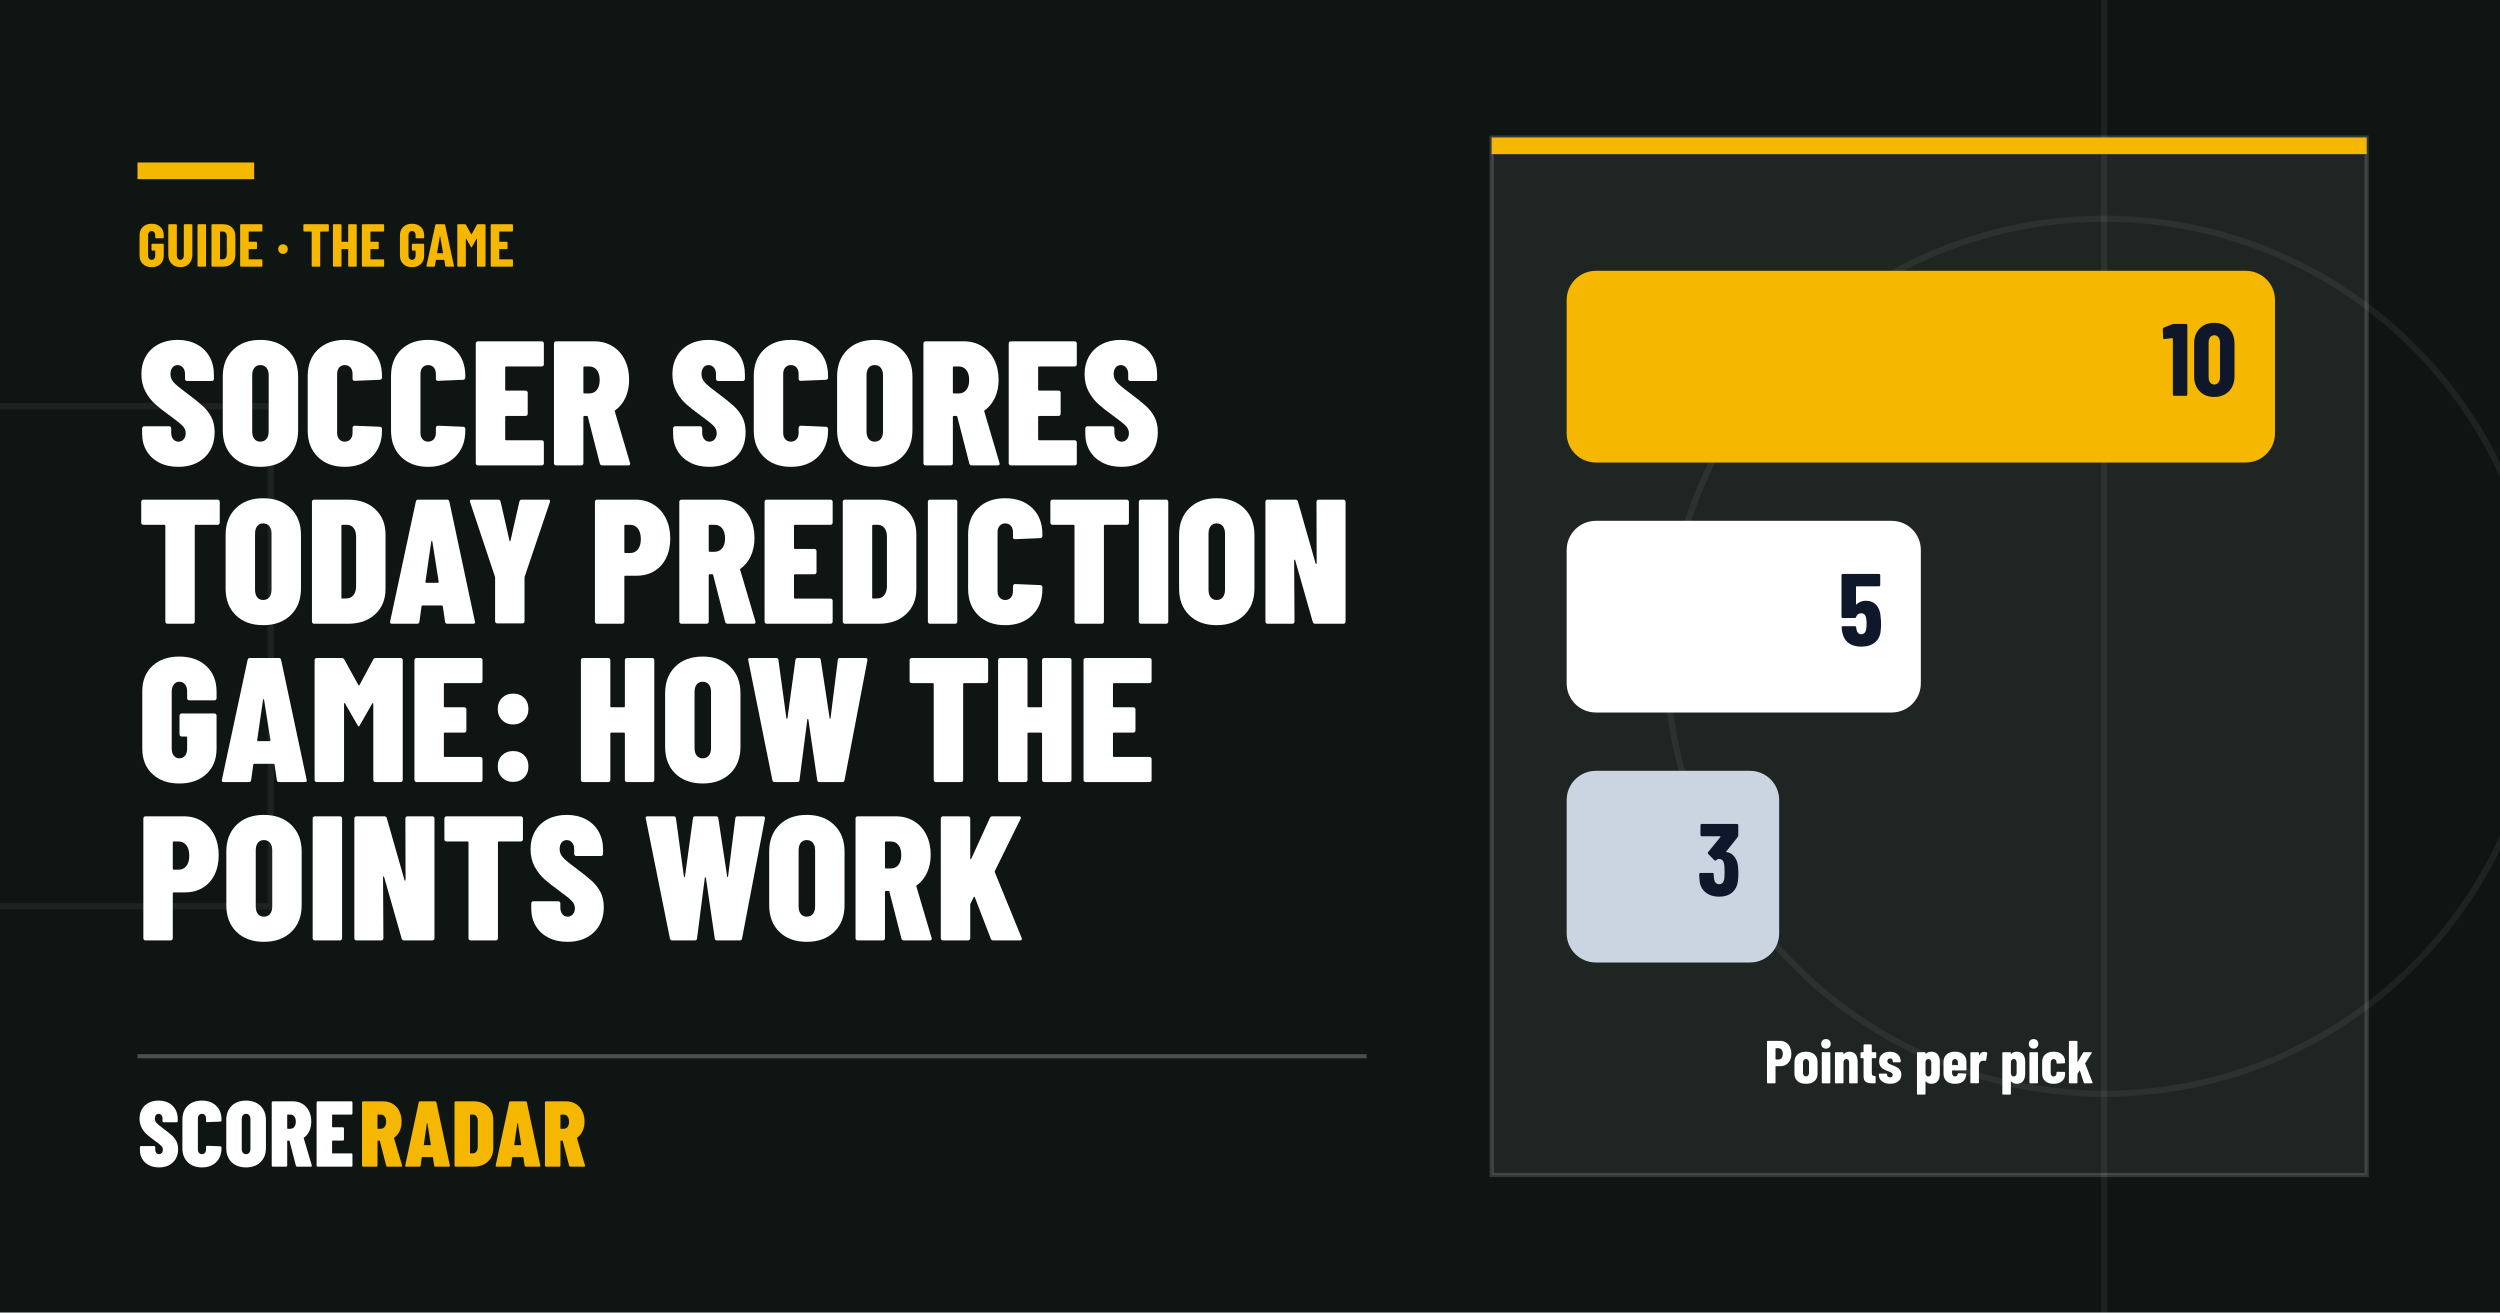
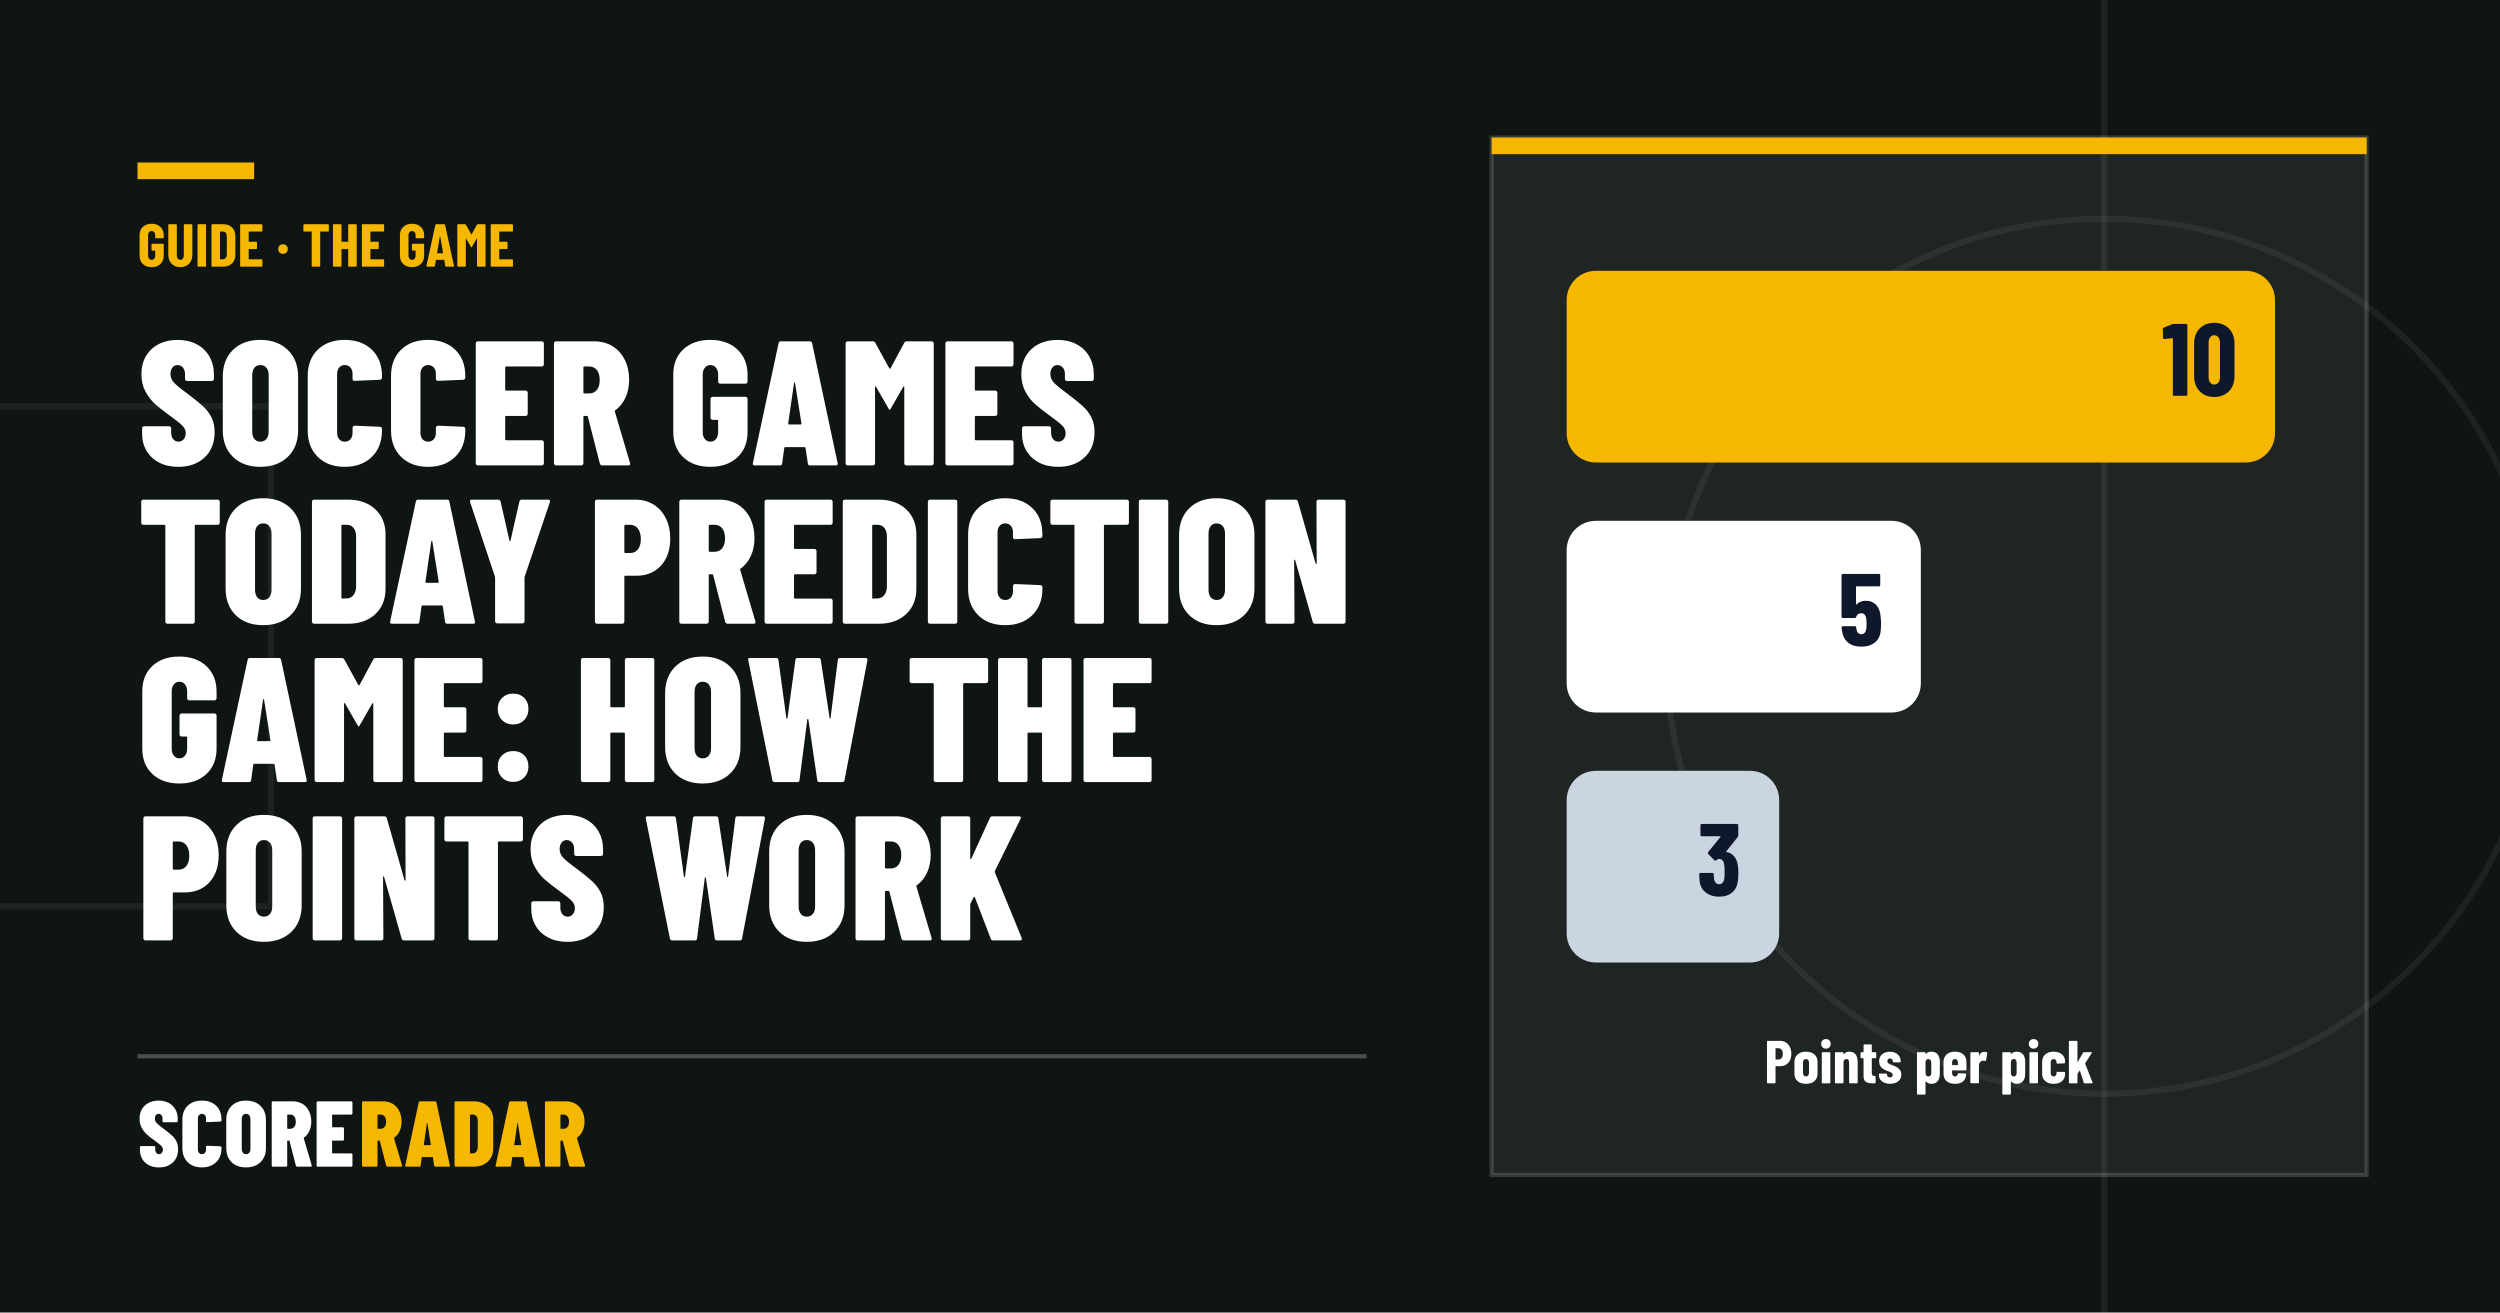
<svg xmlns="http://www.w3.org/2000/svg" viewBox="0 0 1200 630" width="1200" height="630" role="img" aria-label="Soccer Games Today Prediction Game: How the Points Work">
  <defs>
    <path id="g2" d="M226 11Q138 11 84-44.5Q30-100 30-191L30-191L30-509Q30-600 84-655.5Q138-711 226-711L226-711Q284-711 329-686Q374-661 398.5-615Q423-569 423-509L423-509L423-191Q423-131 398.5-85Q374-39 329-14Q284 11 226 11L226 11ZM226-110Q251-110 266.5-130Q282-150 282-183L282-183L282-517Q282-550 266.5-570Q251-590 226-590L226-590Q201-590 186-570Q171-550 171-517L171-517L171-183Q171-150 186-130Q201-110 226-110L226-110Z" />
    <path id="g3" d="M278-522Q347-522 382.5-477.5Q418-433 418-355L418-355L418-160Q418-79 382-35.5Q346 8 278 8L278 8Q256 8 232-0.5Q208-9 188-31L188-31Q186-34 184-33Q182-32 182-29L182-29L182 174Q182 179 178.5 182.5Q175 186 170 186L170 186L53 186Q48 186 44.5 182.5Q41 179 41 174L41 174L41-502Q41-507 44.5-510.5Q48-514 53-514L53-514L170-514Q175-514 178.5-510.5Q182-507 182-502L182-502L182-486Q182-484 184-484L184-484Q188-484 192-489L192-489Q226-522 278-522L278-522ZM277-344Q277-370 264-386Q251-402 229-402L229-402Q208-402 195-386Q182-370 182-344L182-344L182-171Q182-145 195-129Q208-113 229-113L229-113Q251-113 264-129Q277-145 277-171L277-171L277-344Z" />
    <path id="g4" d="M221 8Q132 8 81.5-37Q31-82 31-160L31-160L31-354Q31-430 82-476Q133-522 221-522L221-522Q310-522 361-476Q412-430 412-354L412-354L412-160Q412-82 361.5-37Q311 8 221 8L221 8ZM221-114Q243-114 257-130Q271-146 271-171L271-171L271-344Q271-369 257-385Q243-401 221-401L221-401Q199-401 185.5-385Q172-369 172-344L172-344L172-171Q172-146 185.5-130Q199-114 221-114L221-114Z" />
    <path id="g5" d="M109-572Q75-572 52.5-594.5Q30-617 30-651L30-651Q30-686 52-708Q74-730 109-730L109-730Q144-730 165.5-708Q187-686 187-651L187-651Q187-617 165-594.5Q143-572 109-572L109-572ZM52 0Q47 0 43.5-3.5Q40-7 40-12L40-12L40-502Q40-507 43.5-510.5Q47-514 52-514L52-514L169-514Q174-514 177.5-510.5Q181-507 181-502L181-502L181-12Q181-7 177.5-3.5Q174 0 169 0L169 0L52 0Z" />
    <path id="g6" d="M277-522Q345-522 379-477Q413-432 413-351L413-351L413-12Q413-7 409.5-3.5Q406 0 401 0L401 0L284 0Q279 0 275.5-3.5Q272-7 272-12L272-12L272-340Q272-369 260.5-385Q249-401 227-401L227-401Q204-401 191.5-384.5Q179-368 179-338L179-338L179-12Q179-7 175.5-3.5Q172 0 167 0L167 0L50 0Q45 0 41.5-3.5Q38-7 38-12L38-12L38-502Q38-507 41.5-510.5Q45-514 50-514L50-514L167-514Q172-514 175.5-510.5Q179-507 179-502L179-502L179-483Q179-480 181.5-480Q184-480 188-484L188-484Q220-522 277-522L277-522Z" />
    <path id="g7" d="M272-427Q272-422 268.5-418.5Q265-415 260-415L260-415L204-415Q199-415 199-410L199-410L199-172Q199-143 210-132Q221-121 243-122L243-122L250-122Q255-122 258.5-118.5Q262-115 262-110L262-110L262-12Q262-7 258.5-3.5Q255 0 250 0L250 0L210 0Q137 0 100-24.5Q63-49 63-118L63-118L63-410Q63-415 58-415L58-415L25-415Q20-415 16.5-418.5Q13-422 13-427L13-427L13-502Q13-507 16.5-510.5Q20-514 25-514L25-514L58-514Q63-514 63-519L63-519L63-630Q63-635 66.5-638.5Q70-642 75-642L75-642L187-642Q192-642 195.5-638.5Q199-635 199-630L199-630L199-519Q199-514 204-514L204-514L260-514Q265-514 268.5-510.5Q272-507 272-502L272-502L272-427Z" />
    <path id="g8" d="M210 7Q125 7 74.5-33.5Q24-74 24-142L24-142L24-149Q24-154 27.5-157.5Q31-161 36-161L36-161L146-161Q151-161 154.5-157.5Q158-154 158-149L158-149L158-146Q158-125 173-111.5Q188-98 210-98L210-98Q230-98 241.5-109.5Q253-121 253-139L253-139Q253-161 234-173.5Q215-186 191.5-194.5Q168-203 159-206L159-206Q104-226 66.5-261.5Q29-297 29-364L29-364Q29-437 77-479Q125-521 205-521L205-521Q288-521 336.5-477Q385-433 385-358L385-358Q385-353 381.5-349.5Q378-346 373-346L373-346L266-346Q261-346 257.5-349.5Q254-353 254-358L254-358L254-366Q254-386 241.5-398.5Q229-411 209-411L209-411Q188-411 176-397.5Q164-384 164-366L164-366Q164-342 184.5-328.5Q205-315 247-299L247-299Q290-283 320.5-266.5Q351-250 373-219.5Q395-189 395-143L395-143Q395-74 344.5-33.5Q294 7 210 7L210 7Z" />
    <path id="g13" d="M233 8Q143 8 88.5-43.5Q34-95 34-181L34-181L34-519Q34-605 88.5-656.5Q143-708 233-708L233-708Q323-708 378-656Q433-604 433-518L433-518L433-480Q433-475 429.5-471.5Q426-468 421-468L421-468L304-468Q299-468 295.5-471.5Q292-475 292-480L292-480L292-520Q292-550 276-568.5Q260-587 233-587L233-587Q207-587 191-568.5Q175-550 175-520L175-520L175-180Q175-150 191-131.5Q207-113 233-113L233-113Q260-113 276-131.5Q292-150 292-180L292-180L292-260Q292-265 287-265L287-265L243-265Q238-265 234.5-268.5Q231-272 231-277L231-277L231-366Q231-371 234.5-374.5Q238-378 243-378L243-378L421-378Q426-378 429.5-374.5Q433-371 433-366L433-366L433-181Q433-95 378-43.5Q323 8 233 8L233 8Z" />
    <path id="g14" d="M240 8Q150 8 95.5-48.5Q41-105 41-199L41-199L41-688Q41-693 44.5-696.5Q48-700 53-700L53-700L170-700Q175-700 178.5-696.5Q182-693 182-688L182-688L182-185Q182-153 198-133Q214-113 240-113L240-113Q266-113 281.5-133Q297-153 297-185L297-185L297-688Q297-693 300.5-696.5Q304-700 309-700L309-700L426-700Q431-700 434.5-696.5Q438-693 438-688L438-688L438-199Q438-105 383.5-48.5Q329 8 240 8L240 8Z" />
    <path id="g15" d="M56 0Q51 0 47.5-3.5Q44-7 44-12L44-12L44-688Q44-693 47.5-696.5Q51-700 56-700L56-700L173-700Q178-700 181.5-696.5Q185-693 185-688L185-688L185-12Q185-7 181.5-3.5Q178 0 173 0L173 0L56 0Z" />
    <path id="g16" d="M56 0Q51 0 47.5-3.5Q44-7 44-12L44-12L44-688Q44-693 47.5-696.5Q51-700 56-700L56-700L237-700Q328-700 383-647Q438-594 438-506L438-506L438-194Q438-106 383-53Q328 0 237 0L237 0L56 0ZM185-126Q185-121 190-121L190-121L235-122Q262-123 279-145Q296-167 297-203L297-203L297-497Q297-535 280-557Q263-579 234-579L234-579L190-579Q185-579 185-574L185-574L185-126Z" />
    <path id="g17" d="M411-591Q411-586 407.5-582.5Q404-579 399-579L399-579L190-579Q185-579 185-574L185-574L185-416Q185-411 190-411L190-411L310-411Q315-411 318.5-407.5Q322-404 322-399L322-399L322-302Q322-297 318.5-293.5Q315-290 310-290L310-290L190-290Q185-290 185-285L185-285L185-126Q185-121 190-121L190-121L399-121Q404-121 407.5-117.5Q411-114 411-109L411-109L411-12Q411-7 407.5-3.5Q404 0 399 0L399 0L56 0Q51 0 47.5-3.5Q44-7 44-12L44-12L44-688Q44-693 47.5-696.5Q51-700 56-700L56-700L399-700Q404-700 407.5-696.5Q411-693 411-688L411-688L411-591Z" />
    <path id="g18" d="M113-211Q79-211 56.5-233.5Q34-256 34-290L34-290Q34-325 56-347Q78-369 113-369L113-369Q148-369 170-347Q192-325 192-290L192-290Q192-256 169.5-233.5Q147-211 113-211L113-211Z" />
    <path id="g20" d="M338 0Q326 0 325-11L325-11L309-107Q309-112 303-112L303-112L176-112Q170-112 170-107L170-107L154-11Q153 0 141 0L141 0L24 0Q11 0 14-13L14-13L161-689Q163-700 174-700L174-700L309-700Q320-700 322-689L322-689L468-13L469-9Q469 0 458 0L458 0L338 0ZM190-226Q190-221 194-221L194-221L284-221Q289-221 288-226L288-226L241-499Q240-502 238-502Q236-502 235-499L235-499L190-226Z" />
    <path id="g21" d="M432-700Q437-700 440.5-696.5Q444-693 444-688L444-688L444-591Q444-586 440.5-582.5Q437-579 432-579L432-579L307-579Q302-579 302-574L302-574L302-12Q302-7 298.5-3.5Q295 0 290 0L290 0L173 0Q168 0 164.5-3.5Q161-7 161-12L161-12L161-574Q161-579 156-579L156-579L36-579Q31-579 27.5-582.5Q24-586 24-591L24-591L24-688Q24-693 27.5-696.5Q31-700 36-700L36-700L432-700Z" />
    <path id="g24" d="M419-570Q419-565 415.5-561.5Q412-558 407-558L407-558L206-558Q201-558 201-553L201-553L201-427Q201-422 206-422L206-422L316-422Q321-422 324.5-418.5Q328-415 328-410L328-410L328-291Q328-286 324.5-282.5Q321-279 316-279L316-279L206-279Q201-279 201-274L201-274L201-147Q201-142 206-142L206-142L407-142Q412-142 415.5-138.5Q419-135 419-130L419-130L419-12Q419-7 415.5-3.5Q412 0 407 0L407 0L47 0Q42 0 38.5-3.5Q35-7 35-12L35-12L35-688Q35-693 38.5-696.5Q42-700 47-700L47-700L407-700Q412-700 415.5-696.5Q419-693 419-688L419-688L419-570Z" />
    <path id="g26" d="M239 8Q142 8 84.5-48Q27-104 27-199L27-199L27-501Q27-595 84.5-651.5Q142-708 239-708L239-708Q335-708 393.5-651.5Q452-595 452-501L452-501L452-199Q452-104 393.5-48Q335 8 239 8L239 8ZM239-134Q261-134 273.5-149.5Q286-165 286-192L286-192L286-508Q286-535 273.5-550.5Q261-566 239-566L239-566Q217-566 205-550.5Q193-535 193-508L193-508L193-192Q193-165 205-149.5Q217-134 239-134L239-134Z" />
    <path id="g27" d="M308 0Q297 0 294-10L294-10L226-275Q225-279 221-279L221-279L206-279Q201-279 201-274L201-274L201-12Q201-7 197.5-3.5Q194 0 189 0L189 0L47 0Q42 0 38.5-3.5Q35-7 35-12L35-12L35-688Q35-693 38.5-696.5Q42-700 47-700L47-700L262-700Q320-700 365-672.5Q410-645 434.5-595.5Q459-546 459-483L459-483Q459-427 438.5-382.5Q418-338 381-311L381-311Q379-310 378-308.5Q377-307 378-305L378-305L464-14L465-10Q465 0 454 0L454 0L308 0ZM206-558Q201-558 201-553L201-553L201-411Q201-406 206-406L206-406L234-406Q261-406 277-426Q293-446 293-481L293-481Q293-518 277-538Q261-558 234-558L234-558L206-558Z" />
    <path id="g28" d="M338 0Q326 0 325-11L325-11L312-98Q312-103 306-103L306-103L198-103Q192-103 192-98L192-98L180-11Q179 0 167 0L167 0L25 0Q12 0 15-13L15-13L160-689Q162-700 173-700L173-700L336-700Q347-700 349-689L349-689L493-13L494-9Q494 0 483 0L483 0L338 0ZM214-236Q214-231 218-231L218-231L285-231Q289-231 289-236L289-236L253-464Q252-468 250-468Q248-468 247-464L247-464L214-236Z" />
    <path id="g29" d="M452-700Q457-700 460.5-696.5Q464-693 464-688L464-688L464-570Q464-565 460.5-561.5Q457-558 452-558L452-558L328-558Q323-558 323-553L323-553L323-12Q323-7 319.5-3.5Q316 0 311 0L311 0L169 0Q164 0 160.5-3.5Q157-7 157-12L157-12L157-553Q157-558 152-558L152-558L33-558Q28-558 24.5-561.5Q21-565 21-570L21-570L21-688Q21-693 24.5-696.5Q28-700 33-700L33-700L452-700Z" />
    <path id="g30" d="M47 0Q42 0 38.5-3.5Q35-7 35-12L35-12L35-688Q35-693 38.5-696.5Q42-700 47-700L47-700L189-700Q194-700 197.5-696.5Q201-693 201-688L201-688L201-12Q201-7 197.5-3.5Q194 0 189 0L189 0L47 0Z" />
    <path id="g31" d="M323-688Q323-693 326.5-696.5Q330-700 335-700L335-700L475-700Q480-700 483.5-696.5Q487-693 487-688L487-688L487-12Q487-7 483.5-3.5Q480 0 475 0L475 0L316 0Q305 0 302-10L302-10L203-358Q202-361 199.5-361.5Q197-362 197-358L197-358L199-12Q199-7 195.5-3.5Q192 0 187 0L187 0L47 0Q42 0 38.5-3.5Q35-7 35-12L35-12L35-688Q35-693 38.5-696.5Q42-700 47-700L47-700L204-700Q215-700 218-690L218-690L318-340Q319-337 321.5-337Q324-337 324-341L324-341L323-688Z" />
    <path id="g32" d="M236 8Q141 8 84-45.5Q27-99 27-189L27-189L27-512Q27-602 84-655Q141-708 236-708L236-708Q331-708 388.5-654Q446-600 446-510L446-510L446-473Q446-468 442.5-464.5Q439-461 434-461L434-461L292-461Q287-461 283.5-464.5Q280-468 280-473L280-473L280-512Q280-536 268-551Q256-566 236-566L236-566Q217-566 205-551Q193-536 193-512L193-512L193-188Q193-164 205-149Q217-134 236-134L236-134Q256-134 268-149Q280-164 280-188L280-188L280-252Q280-257 275-257L275-257L249-257Q244-257 240.5-260.5Q237-264 237-269L237-269L237-375Q237-380 240.5-383.5Q244-387 249-387L249-387L434-387Q439-387 442.5-383.5Q446-380 446-375L446-375L446-189Q446-99 388.5-45.5Q331 8 236 8L236 8Z" />
    <path id="g33" d="M230 8Q169 8 123-15.5Q77-39 51.5-81.5Q26-124 26-178L26-178L26-209Q26-214 29.5-217.5Q33-221 38-221L38-221L178-221Q183-221 186.5-217.5Q190-214 190-209L190-209L190-186Q190-162 201.5-148Q213-134 231-134L231-134Q249-134 260.5-147.5Q272-161 272-182L272-182Q272-205 254-223.5Q236-242 182-281L182-281Q132-317 100-345.5Q68-374 45-416.5Q22-459 22-515L22-515Q22-572 47.5-616Q73-660 119.5-684Q166-708 226-708L226-708Q287-708 333.5-683.5Q380-659 405.5-614.5Q431-570 431-512L431-512L431-488Q431-483 427.5-479.5Q424-476 419-476L419-476L280-476Q275-476 271.5-479.5Q268-483 268-488L268-488L268-516Q268-538 256-552Q244-566 226-566L226-566Q208-566 197-552Q186-538 186-515L186-515Q186-490 203-470Q220-450 272-412L272-412Q335-365 367-336Q399-307 417-271.5Q435-236 435-188L435-188Q435-98 378.5-45Q322 8 230 8L230 8Z" />
-     <path id="g36" d="M151-325Q113-325 88.5-349.5Q64-374 64-412L64-412Q64-451 88.5-475Q113-499 151-499L151-499Q189-499 213-475Q237-451 237-412L237-412Q237-374 212.5-349.5Q188-325 151-325L151-325ZM151-1Q113-1 88.5-25.5Q64-50 64-88L64-88Q64-127 88.5-151Q113-175 151-175L151-175Q189-175 213-151Q237-127 237-88L237-88Q237-50 212.5-25.5Q188-1 151-1L151-1Z" />
-     <path id="g37" d="M283-688Q283-693 286.5-696.5Q290-700 295-700L295-700L437-700Q442-700 445.5-696.5Q449-693 449-688L449-688L449-12Q449-7 445.5-3.5Q442 0 437 0L437 0L295 0Q290 0 286.5-3.5Q283-7 283-12L283-12L283-274Q283-279 278-279L278-279L206-279Q201-279 201-274L201-274L201-12Q201-7 197.5-3.5Q194 0 189 0L189 0L47 0Q42 0 38.5-3.5Q35-7 35-12L35-12L35-688Q35-693 38.5-696.5Q42-700 47-700L47-700L189-700Q194-700 197.5-696.5Q201-693 201-688L201-688L201-427Q201-422 206-422L206-422L278-422Q283-422 283-427L283-427L283-688Z" />
-     <path id="g38" d="M167 0Q156 0 154-11L154-11L18-687L17-691Q17-700 28-700L28-700L175-700Q187-700 188-689L188-689L233-360Q234-357 236-357Q238-357 239-360L239-360L284-689Q285-700 297-700L297-700L414-700Q426-700 427-689L427-689L477-360Q478-357 480-357Q482-357 482-360L482-360L523-689Q524-700 535-700L535-700L679-700Q692-700 690-687L690-687L561-11Q560 0 548 0L548 0L420 0Q408 0 407-11L407-11L357-353Q356-356 353.5-356Q351-356 351-353L351-353L307-11Q306 0 295 0L295 0L167 0Z" />
-     <path id="g39" d="M174-2Q169-2 165.5-5.5Q162-9 162-14L162-14L162-260L161-266L21-686Q20-688 20-691L20-691Q20-700 30-700L30-700L180-700Q190-700 193-689L193-689L243-469Q244-465 246-465Q248-465 249-469L249-469L299-689Q302-700 312-700L312-700L462-700Q468-700 470.5-696.5Q473-693 471-686L471-686L329-266L328-260L328-14Q328-9 324.5-5.5Q321-2 316-2L316-2L174-2Z" />
-     <path id="g40" d="M47 0Q42 0 38.5-3.5Q35-7 35-12L35-12L35-688Q35-693 38.5-696.5Q42-700 47-700L47-700L189-700Q194-700 197.5-696.5Q201-693 201-688L201-688L201-462Q201-458 203-458Q205-458 207-461L207-461L312-691Q316-700 326-700L326-700L476-700Q483-700 485.5-696.5Q488-693 485-686L485-686L340-392Q339-388 339-386L339-386L491-14Q492-12 492-8L492-8Q492 0 482 0L482 0L331 0Q320 0 317-9L317-9L227-243Q226-246 224-246Q222-246 220-243L220-243L202-207Q201-205 201-201L201-201L201-12Q201-7 197.5-3.5Q194 0 189 0L189 0L47 0Z" />
-     <path id="g41" d="M236 8Q141 8 84-48Q27-104 27-197L27-197L27-504Q27-598 84-653Q141-708 236-708L236-708Q331-708 388.5-653Q446-598 446-504L446-504L446-495Q446-490 442.5-486.5Q439-483 434-483L434-483L292-477Q280-477 280-489L280-489L280-516Q280-539 268-552.5Q256-566 236-566L236-566Q217-566 205-552.5Q193-539 193-516L193-516L193-183Q193-161 205-147.5Q217-134 236-134L236-134Q256-134 268-147.5Q280-161 280-183L280-183L280-212Q280-217 283.5-220.5Q287-224 292-224L292-224L434-218Q439-218 442.5-214.5Q446-211 446-206L446-206L446-197Q446-104 388.5-48Q331 8 236 8L236 8Z" />
-     <path id="g42" d="M47 0Q42 0 38.5-3.5Q35-7 35-12L35-12L35-688Q35-693 38.5-696.5Q42-700 47-700L47-700L238-700Q334-700 392-646Q450-592 450-503L450-503L450-197Q450-108 392-54Q334 0 238 0L238 0L47 0ZM201-147Q201-142 206-142L206-142L234-143Q255-144 269-161.5Q283-179 284-208L284-208L284-492Q284-522 270-540Q256-558 233-558L233-558L206-558Q201-558 201-553L201-553L201-147Z" />
-     <path id="g56" d="M268-520Q295-520 310-510L310-510Q318-505 316-495L316-495L297-378Q296-367 283-370L283-370Q272-374 256-374L256-374Q241-374 230-370L230-370Q207-366 193-342.5Q179-319 179-288L179-288L179-13Q179-8 175.5-4.5Q172-1 167-1L167-1L50-1Q45-1 41.5-4.5Q38-8 38-13L38-13L38-502Q38-507 41.5-510.5Q45-514 50-514L50-514L167-514Q172-514 175.5-510.5Q179-507 179-502L179-502L179-463Q179-459 180.5-458.5Q182-458 184-461L184-461Q211-520 268-520L268-520Z" />
-     <path id="g59" d="M412-280Q416-242 416-218L416-218Q416-185 413-155L413-155Q409-78 358.5-35Q308 8 223 8L223 8Q143 8 94-32Q45-72 35-151L35-151L32-179Q32-191 44-191L44-191L161-191Q173-191 174-179L174-179Q174-173 176-163L176-163Q185-113 223-113L223-113Q243-113 255.5-126.5Q268-140 272-164L272-164Q275-190 275-219L275-219Q275-240 271-270L271-270Q267-293 254.5-305Q242-317 223-317L223-317Q185-317 174-282L174-282Q171-271 161-271L161-271L43-271Q38-271 34.5-274.5Q31-278 31-283L31-283L31-688Q31-693 34.5-696.5Q38-700 43-700L43-700L396-700Q401-700 404.5-696.5Q408-693 408-688L408-688L408-591Q408-586 404.5-582.5Q401-579 396-579L396-579L177-579Q172-579 172-574L172-574L172-406Q172-403 174-402Q176-401 178-404L178-404Q195-421 218-430Q241-439 267-439L267-439Q331-439 369.5-397Q408-355 412-280L412-280Z" />
-     <path id="g60" d="M100-697Q108-700 115-700L115-700L236-700Q241-700 244.5-696.5Q248-693 248-688L248-688L248-12Q248-7 244.5-3.5Q241 0 236 0L236 0L119 0Q114 0 110.5-3.5Q107-7 107-12L107-12L107-558Q107-562 102-562L102-562L25-553L23-553Q12-553 12-564L12-564L9-650Q9-660 18-664L18-664L100-697Z" />
-     <path id="g95" d="M409-225Q409-220 405.5-216.5Q402-213 397-213L397-213L177-213Q172-213 172-208L172-208L172-171Q172-146 185.5-129.5Q199-113 220-113L220-113Q239-113 251-125.5Q263-138 267-157L267-157Q270-167 280-167L280-167L395-161Q400-161 403.5-157.5Q407-154 406-148L406-148Q399-71 352.5-31.5Q306 8 220 8L220 8Q131 8 81-36.5Q31-81 31-160L31-160L31-354Q31-430 81.5-476Q132-522 220-522L220-522Q308-522 358.5-476Q409-430 409-354L409-354L409-225ZM220-401Q199-401 185.5-385Q172-369 172-344L172-344L172-305Q172-300 177-300L177-300L263-300Q268-300 268-305L268-305L268-344Q268-369 254.5-385Q241-401 220-401L220-401Z" />
-     <path id="g97" d="M220 8Q132 8 81.5-37Q31-82 31-160L31-160L31-354Q31-430 81.5-476Q132-522 220-522L220-522Q308-522 358.5-477Q409-432 409-360L409-360L409-342Q409-337 405.5-333.5Q402-330 397-330L397-330L280-325Q268-325 268-337L268-337L268-349Q268-371 254.5-386Q241-401 220-401L220-401Q198-401 185-385Q172-369 172-343L172-343L172-171Q172-145 185-129Q198-113 220-113L220-113Q241-113 254.5-128.5Q268-144 268-165L268-165L268-178Q268-183 271.5-186.5Q275-190 280-190L280-190L397-189Q402-189 405.5-185.5Q409-182 409-177L409-177L409-154Q409-80 358.5-36Q308 8 220 8L220 8Z" />
-     <path id="g103" d="M295-688Q295-693 298.5-696.5Q302-700 307-700L307-700L424-700Q429-700 432.5-696.5Q436-693 436-688L436-688L436-12Q436-7 432.5-3.5Q429 0 424 0L424 0L307 0Q302 0 298.5-3.5Q295-7 295-12L295-12L295-285Q295-290 290-290L290-290L190-290Q185-290 185-285L185-285L185-12Q185-7 181.5-3.5Q178 0 173 0L173 0L56 0Q51 0 47.5-3.5Q44-7 44-12L44-12L44-688Q44-693 47.5-696.5Q51-700 56-700L56-700L173-700Q178-700 181.5-696.5Q185-693 185-688L185-688L185-416Q185-411 190-411L190-411L290-411Q295-411 295-416L295-416L295-688Z" />
-     <path id="g120" d="M399-296Q404-258 404-222L404-222Q404-178 400-147L400-147Q392-75 344.5-33.5Q297 8 217 8L217 8Q134 8 82-36Q30-80 26-153L26-153Q23-180 23-211L23-211Q23-223 35-223L35-223L152-223Q164-223 164-211L164-211Q164-188 167-168L167-168Q170-142 183-127.5Q196-113 217-113L217-113Q237-113 250-127Q263-141 267-165L267-165Q270-200 270-237L270-237Q270-284 265-311L265-311Q261-334 248.5-346.5Q236-359 217-359L217-359Q202-359 187-346L187-346Q181-342 179-342L179-342Q175-342 170-347L170-347L110-408Q106-412 106-417L106-417Q106-421 109-425L109-425L230-574Q232-576 231-578Q230-580 227-580L227-580L47-580Q42-580 38.5-583.5Q35-587 35-592L35-592L35-688Q35-693 38.5-696.5Q42-700 47-700L47-700L391-700Q396-700 399.5-696.5Q403-693 403-688L403-688L403-588Q403-580 398-573L398-573L286-432Q285-430 285-428Q285-426 287-426L287-426Q331-422 361.5-386Q392-350 399-296L399-296Z" />
-     <path id="g123" d="M364-692Q368-700 379-700L379-700L495-700Q500-700 503.5-696.5Q507-693 507-688L507-688L507-12Q507-7 503.5-3.5Q500 0 495 0L495 0L378 0Q373 0 369.5-3.5Q366-7 366-12L366-12L366-461Q366-465 364-465Q362-465 360-462L360-462L282-324Q277-316 274-316L274-316Q271-316 266-324L266-324L188-462Q186-465 184-465Q182-465 182-461L182-461L182-12Q182-7 178.5-3.5Q175 0 170 0L170 0L53 0Q48 0 44.5-3.5Q41-7 41-12L41-12L41-688Q41-693 44.5-696.5Q48-700 53-700L53-700L168-700Q178-700 183-692L183-692L272-533Q275-529 278-533L278-533L364-692Z" />
-     <path id="g125" d="M361-692Q365-700 376-700L376-700L515-700Q520-700 523.5-696.5Q527-693 527-688L527-688L527-12Q527-7 523.5-3.5Q520 0 515 0L515 0L373 0Q368 0 364.5-3.5Q361-7 361-12L361-12L361-441Q361-445 359-445.5Q357-446 355-443L355-443L285-321Q281-313 279-313L279-313Q277-313 272-321L272-321L202-443Q200-446 198-446Q196-446 196-442L196-442L196-12Q196-7 192.5-3.5Q189 0 184 0L184 0L42 0Q37 0 33.5-3.5Q30-7 30-12L30-12L30-688Q30-693 33.5-696.5Q37-700 42-700L42-700L182-700Q192-700 197-692L197-692L277-547Q280-543 283-547L283-547L361-692Z" />
-     <path id="g142" d="M257-701Q312-701 355-674Q398-647 421.5-598.5Q445-550 445-488L445-488Q445-395 395-339Q345-283 264-283L264-283L189-283Q184-283 184-278L184-278L184-12Q184-7 180.5-3.5Q177 0 172 0L172 0L55 0Q50 0 46.5-3.5Q43-7 43-12L43-12L43-689Q43-694 46.5-697.5Q50-701 55-701L55-701L257-701ZM233-393Q265-393 284.5-417.5Q304-442 304-485L304-485Q304-529 284.5-554Q265-579 233-579L233-579L189-579Q184-579 184-574L184-574L184-398Q184-393 189-393L189-393L233-393Z" />
-     <path id="g144" d="M261-700Q319-700 363.5-672.5Q408-645 433-595Q458-545 458-481L458-481Q458-418 434.5-370.5Q411-323 368-297Q325-271 269-271L269-271L204-271Q199-271 199-266L199-266L199-12Q199-7 195.5-3.5Q192 0 187 0L187 0L45 0Q40 0 36.5-3.5Q33-7 33-12L33-12L33-688Q33-693 36.5-696.5Q40-700 45-700L45-700L261-700ZM232-399Q259-399 275.5-419.5Q292-440 292-477L292-477Q292-516 275.5-537Q259-558 232-558L232-558L204-558Q199-558 199-553L199-553L199-404Q199-399 204-399L204-399L232-399Z" />
+     <path id="g34" d="M236 8Q141 8 84-48Q27-104 27-197L27-197L27-504Q27-598 84-653Q141-708 236-708L236-708Q331-708 388.5-653Q446-598 446-504L446-504L446-495Q446-490 442.5-486.5Q439-483 434-483L434-483L292-477Q280-477 280-489L280-489L280-516Q280-539 268-552.5Q256-566 236-566L236-566Q217-566 205-552.5Q193-539 193-516L193-516L193-183Q193-161 205-147.5Q217-134 236-134L236-134Q256-134 268-147.5Q280-161 280-183L280-183L280-212Q280-217 283.5-220.5Q287-224 292-224L292-224L434-218Q439-218 442.5-214.5Q446-211 446-206L446-206L446-197Q446-104 388.5-48Q331 8 236 8L236 8Z" />
+     <path id="g35" d="M151-325Q113-325 88.5-349.5Q64-374 64-412L64-412Q64-451 88.5-475Q113-499 151-499L151-499Q189-499 213-475Q237-451 237-412L237-412Q237-374 212.5-349.5Q188-325 151-325L151-325ZM151-1Q113-1 88.5-25.5Q64-50 64-88L64-88Q64-127 88.5-151Q113-175 151-175L151-175Q189-175 213-151Q237-127 237-88L237-88Q237-50 212.5-25.5Q188-1 151-1L151-1Z" />
+     <path id="g36" d="M283-688Q283-693 286.5-696.5Q290-700 295-700L295-700L437-700Q442-700 445.5-696.5Q449-693 449-688L449-688L449-12Q449-7 445.5-3.5Q442 0 437 0L437 0L295 0Q290 0 286.5-3.5Q283-7 283-12L283-12L283-274Q283-279 278-279L278-279L206-279Q201-279 201-274L201-274L201-12Q201-7 197.5-3.5Q194 0 189 0L189 0L47 0Q42 0 38.5-3.5Q35-7 35-12L35-12L35-688Q35-693 38.5-696.5Q42-700 47-700L47-700L189-700Q194-700 197.5-696.5Q201-693 201-688L201-688L201-427Q201-422 206-422L206-422L278-422Q283-422 283-427L283-427L283-688Z" />
+     <path id="g37" d="M167 0Q156 0 154-11L154-11L18-687L17-691Q17-700 28-700L28-700L175-700Q187-700 188-689L188-689L233-360Q234-357 236-357Q238-357 239-360L239-360L284-689Q285-700 297-700L297-700L414-700Q426-700 427-689L427-689L477-360Q478-357 480-357Q482-357 482-360L482-360L523-689Q524-700 535-700L535-700L679-700Q692-700 690-687L690-687L561-11Q560 0 548 0L548 0L420 0Q408 0 407-11L407-11L357-353Q356-356 353.5-356Q351-356 351-353L351-353L307-11Q306 0 295 0L295 0L167 0Z" />
+     <path id="g38" d="M174-2Q169-2 165.5-5.5Q162-9 162-14L162-14L162-260L161-266L21-686Q20-688 20-691L20-691Q20-700 30-700L30-700L180-700Q190-700 193-689L193-689L243-469Q244-465 246-465Q248-465 249-469L249-469L299-689Q302-700 312-700L312-700L462-700Q468-700 470.5-696.5Q473-693 471-686L471-686L329-266L328-260L328-14Q328-9 324.5-5.5Q321-2 316-2L316-2L174-2Z" />
+     <path id="g39" d="M47 0Q42 0 38.5-3.5Q35-7 35-12L35-12L35-688Q35-693 38.5-696.5Q42-700 47-700L47-700L189-700Q194-700 197.5-696.5Q201-693 201-688L201-688L201-462Q201-458 203-458Q205-458 207-461L207-461L312-691Q316-700 326-700L326-700L476-700Q483-700 485.5-696.5Q488-693 485-686L485-686L340-392Q339-388 339-386L339-386L491-14Q492-12 492-8L492-8Q492 0 482 0L482 0L331 0Q320 0 317-9L317-9L227-243Q226-246 224-246Q222-246 220-243L220-243L202-207Q201-205 201-201L201-201L201-12Q201-7 197.5-3.5Q194 0 189 0L189 0L47 0Z" />
+     <path id="g40" d="M47 0Q42 0 38.5-3.5Q35-7 35-12L35-12L35-688Q35-693 38.5-696.5Q42-700 47-700L47-700L238-700Q334-700 392-646Q450-592 450-503L450-503L450-197Q450-108 392-54Q334 0 238 0L238 0L47 0ZM201-147Q201-142 206-142L206-142L234-143Q255-144 269-161.5Q283-179 284-208L284-208L284-492Q284-522 270-540Q256-558 233-558L233-558L206-558Q201-558 201-553L201-553L201-147Z" />
+     <path id="g54" d="M268-520Q295-520 310-510L310-510Q318-505 316-495L316-495L297-378Q296-367 283-370L283-370Q272-374 256-374L256-374Q241-374 230-370L230-370Q207-366 193-342.5Q179-319 179-288L179-288L179-13Q179-8 175.5-4.5Q172-1 167-1L167-1L50-1Q45-1 41.5-4.5Q38-8 38-13L38-13L38-502Q38-507 41.5-510.5Q45-514 50-514L50-514L167-514Q172-514 175.5-510.5Q179-507 179-502L179-502L179-463Q179-459 180.5-458.5Q182-458 184-461L184-461Q211-520 268-520L268-520Z" />
+     <path id="g57" d="M412-280Q416-242 416-218L416-218Q416-185 413-155L413-155Q409-78 358.5-35Q308 8 223 8L223 8Q143 8 94-32Q45-72 35-151L35-151L32-179Q32-191 44-191L44-191L161-191Q173-191 174-179L174-179Q174-173 176-163L176-163Q185-113 223-113L223-113Q243-113 255.5-126.5Q268-140 272-164L272-164Q275-190 275-219L275-219Q275-240 271-270L271-270Q267-293 254.5-305Q242-317 223-317L223-317Q185-317 174-282L174-282Q171-271 161-271L161-271L43-271Q38-271 34.5-274.5Q31-278 31-283L31-283L31-688Q31-693 34.5-696.5Q38-700 43-700L43-700L396-700Q401-700 404.5-696.5Q408-693 408-688L408-688L408-591Q408-586 404.5-582.5Q401-579 396-579L396-579L177-579Q172-579 172-574L172-574L172-406Q172-403 174-402Q176-401 178-404L178-404Q195-421 218-430Q241-439 267-439L267-439Q331-439 369.5-397Q408-355 412-280L412-280Z" />
+     <path id="g58" d="M100-697Q108-700 115-700L115-700L236-700Q241-700 244.5-696.5Q248-693 248-688L248-688L248-12Q248-7 244.5-3.5Q241 0 236 0L236 0L119 0Q114 0 110.5-3.5Q107-7 107-12L107-12L107-558Q107-562 102-562L102-562L25-553L23-553Q12-553 12-564L12-564L9-650Q9-660 18-664L18-664L100-697Z" />
+     <path id="g93" d="M409-225Q409-220 405.5-216.5Q402-213 397-213L397-213L177-213Q172-213 172-208L172-208L172-171Q172-146 185.5-129.5Q199-113 220-113L220-113Q239-113 251-125.5Q263-138 267-157L267-157Q270-167 280-167L280-167L395-161Q400-161 403.5-157.5Q407-154 406-148L406-148Q399-71 352.5-31.5Q306 8 220 8L220 8Q131 8 81-36.5Q31-81 31-160L31-160L31-354Q31-430 81.5-476Q132-522 220-522L220-522Q308-522 358.5-476Q409-430 409-354L409-354L409-225ZM220-401Q199-401 185.5-385Q172-369 172-344L172-344L172-305Q172-300 177-300L177-300L263-300Q268-300 268-305L268-305L268-344Q268-369 254.5-385Q241-401 220-401L220-401Z" />
+     <path id="g95" d="M220 8Q132 8 81.5-37Q31-82 31-160L31-160L31-354Q31-430 81.5-476Q132-522 220-522L220-522Q308-522 358.5-477Q409-432 409-360L409-360L409-342Q409-337 405.5-333.5Q402-330 397-330L397-330L280-325Q268-325 268-337L268-337L268-349Q268-371 254.5-386Q241-401 220-401L220-401Q198-401 185-385Q172-369 172-343L172-343L172-171Q172-145 185-129Q198-113 220-113L220-113Q241-113 254.5-128.5Q268-144 268-165L268-165L268-178Q268-183 271.5-186.5Q275-190 280-190L280-190L397-189Q402-189 405.5-185.5Q409-182 409-177L409-177L409-154Q409-80 358.5-36Q308 8 220 8L220 8Z" />
+     <path id="g101" d="M295-688Q295-693 298.5-696.5Q302-700 307-700L307-700L424-700Q429-700 432.5-696.5Q436-693 436-688L436-688L436-12Q436-7 432.5-3.5Q429 0 424 0L424 0L307 0Q302 0 298.5-3.5Q295-7 295-12L295-12L295-285Q295-290 290-290L290-290L190-290Q185-290 185-285L185-285L185-12Q185-7 181.5-3.5Q178 0 173 0L173 0L56 0Q51 0 47.5-3.5Q44-7 44-12L44-12L44-688Q44-693 47.5-696.5Q51-700 56-700L56-700L173-700Q178-700 181.5-696.5Q185-693 185-688L185-688L185-416Q185-411 190-411L190-411L290-411Q295-411 295-416L295-416L295-688Z" />
+     <path id="g118" d="M399-296Q404-258 404-222L404-222Q404-178 400-147L400-147Q392-75 344.5-33.5Q297 8 217 8L217 8Q134 8 82-36Q30-80 26-153L26-153Q23-180 23-211L23-211Q23-223 35-223L35-223L152-223Q164-223 164-211L164-211Q164-188 167-168L167-168Q170-142 183-127.5Q196-113 217-113L217-113Q237-113 250-127Q263-141 267-165L267-165Q270-200 270-237L270-237Q270-284 265-311L265-311Q261-334 248.5-346.5Q236-359 217-359L217-359Q202-359 187-346L187-346Q181-342 179-342L179-342Q175-342 170-347L170-347L110-408Q106-412 106-417L106-417Q106-421 109-425L109-425L230-574Q232-576 231-578Q230-580 227-580L227-580L47-580Q42-580 38.5-583.5Q35-587 35-592L35-592L35-688Q35-693 38.5-696.5Q42-700 47-700L47-700L391-700Q396-700 399.5-696.5Q403-693 403-688L403-688L403-588Q403-580 398-573L398-573L286-432Q285-430 285-428Q285-426 287-426L287-426Q331-422 361.5-386Q392-350 399-296L399-296Z" />
+     <path id="g121" d="M364-692Q368-700 379-700L379-700L495-700Q500-700 503.5-696.5Q507-693 507-688L507-688L507-12Q507-7 503.5-3.5Q500 0 495 0L495 0L378 0Q373 0 369.5-3.5Q366-7 366-12L366-12L366-461Q366-465 364-465Q362-465 360-462L360-462L282-324Q277-316 274-316L274-316Q271-316 266-324L266-324L188-462Q186-465 184-465Q182-465 182-461L182-461L182-12Q182-7 178.5-3.5Q175 0 170 0L170 0L53 0Q48 0 44.5-3.5Q41-7 41-12L41-12L41-688Q41-693 44.5-696.5Q48-700 53-700L53-700L168-700Q178-700 183-692L183-692L272-533Q275-529 278-533L278-533L364-692Z" />
+     <path id="g123" d="M361-692Q365-700 376-700L376-700L515-700Q520-700 523.5-696.5Q527-693 527-688L527-688L527-12Q527-7 523.5-3.5Q520 0 515 0L515 0L373 0Q368 0 364.5-3.5Q361-7 361-12L361-12L361-441Q361-445 359-445.5Q357-446 355-443L355-443L285-321Q281-313 279-313L279-313Q277-313 272-321L272-321L202-443Q200-446 198-446Q196-446 196-442L196-442L196-12Q196-7 192.5-3.5Q189 0 184 0L184 0L42 0Q37 0 33.5-3.5Q30-7 30-12L30-12L30-688Q30-693 33.5-696.5Q37-700 42-700L42-700L182-700Q192-700 197-692L197-692L277-547Q280-543 283-547L283-547L361-692Z" />
+     <path id="g141" d="M257-701Q312-701 355-674Q398-647 421.5-598.5Q445-550 445-488L445-488Q445-395 395-339Q345-283 264-283L264-283L189-283Q184-283 184-278L184-278L184-12Q184-7 180.5-3.5Q177 0 172 0L172 0L55 0Q50 0 46.5-3.5Q43-7 43-12L43-12L43-689Q43-694 46.5-697.5Q50-701 55-701L55-701L257-701ZM233-393Q265-393 284.5-417.5Q304-442 304-485L304-485Q304-529 284.5-554Q265-579 233-579L233-579L189-579Q184-579 184-574L184-574L184-398Q184-393 189-393L189-393L233-393Z" />
+     <path id="g143" d="M261-700Q319-700 363.5-672.5Q408-645 433-595Q458-545 458-481L458-481Q458-418 434.5-370.5Q411-323 368-297Q325-271 269-271L269-271L204-271Q199-271 199-266L199-266L199-12Q199-7 195.5-3.5Q192 0 187 0L187 0L45 0Q40 0 36.5-3.5Q33-7 33-12L33-12L33-688Q33-693 36.5-696.5Q40-700 45-700L45-700L261-700ZM232-399Q259-399 275.5-419.5Q292-440 292-477L292-477Q292-516 275.5-537Q259-558 232-558L232-558L204-558Q199-558 199-553L199-553L199-404Q199-399 204-399L204-399L232-399Z" />
    <path id="g157" d="M50 0Q45 0 41.5-3.5Q38-7 38-12L38-12L38-688Q38-693 41.5-696.5Q45-700 50-700L50-700L167-700Q172-700 175.5-696.5Q179-693 179-688L179-688L179-357Q179-353 181-352.5Q183-352 185-355L185-355L272-506Q276-514 287-514L287-514L407-514Q414-514 416.5-510Q419-506 415-500L415-500L307-332Q305-328 306-325L306-325L428-14Q429-12 429-9L429-9Q429 0 418 0L418 0L297 0Q287 0 284-10L284-10L220-208Q219-211 217-211.5Q215-212 214-209L214-209L181-157Q179-153 179-151L179-151L179-12Q179-7 175.5-3.5Q172 0 167 0L167 0L50 0Z" />
  </defs>
  <rect width="1200" height="630" fill="#0e1512" />
  <g fill="none" stroke="#fff" stroke-opacity="0.06" stroke-width="3">
    <circle cx="1010" cy="315" r="210" />
    <line x1="1010" y1="0" x2="1010" y2="630" />
    <rect x="-40" y="195" width="170" height="240" />
  </g>
  <rect x="66" y="78" width="56" height="8" fill="#f5b700" />
  <g fill="#f5b700" transform="translate(66 128) scale(0.0291)">
    <use href="#g13" x="0" />
    <use href="#g14" x="467" />
    <use href="#g15" x="946" />
    <use href="#g16" x="1176" />
    <use href="#g17" x="1649" />
    <use href="#g18" x="2287" />
    <use href="#g21" x="2712" />
-     <use href="#g103" x="3180" />
+     <use href="#g101" x="3180" />
    <use href="#g17" x="3657" />
    <use href="#g13" x="4295" />
    <use href="#g20" x="4752" />
-     <use href="#g123" x="5234" />
+     <use href="#g121" x="5234" />
    <use href="#g17" x="5782" />
  </g>
  <g fill="#fff" transform="translate(66 223.4) scale(0.0851)">
    <use href="#g33" x="0" />
    <use href="#g26" x="454" />
-     <use href="#g41" x="933" />
-     <use href="#g41" x="1403" />
+     <use href="#g34" x="933" />
+     <use href="#g34" x="1403" />
    <use href="#g24" x="1873" />
    <use href="#g27" x="2314" />
-     <use href="#g33" x="2995" />
-     <use href="#g41" x="3449" />
-     <use href="#g26" x="3919" />
-     <use href="#g27" x="4398" />
-     <use href="#g24" x="4879" />
-     <use href="#g33" x="5320" />
+     <use href="#g32" x="2995" />
+     <use href="#g28" x="3456" />
+     <use href="#g123" x="3964" />
+     <use href="#g24" x="4522" />
+     <use href="#g33" x="4963" />
  </g>
  <g fill="#fff" transform="translate(66 299.4) scale(0.0851)">
    <use href="#g29" x="0" />
    <use href="#g26" x="470" />
-     <use href="#g42" x="949" />
+     <use href="#g40" x="949" />
    <use href="#g28" x="1410" />
-     <use href="#g39" x="1855" />
-     <use href="#g144" x="2547" />
+     <use href="#g38" x="1855" />
+     <use href="#g143" x="2547" />
    <use href="#g27" x="3021" />
    <use href="#g24" x="3502" />
-     <use href="#g42" x="3943" />
+     <use href="#g40" x="3943" />
    <use href="#g30" x="4423" />
-     <use href="#g41" x="4658" />
+     <use href="#g34" x="4658" />
    <use href="#g29" x="5128" />
    <use href="#g30" x="5613" />
    <use href="#g26" x="5848" />
    <use href="#g31" x="6327" />
  </g>
  <g fill="#fff" transform="translate(66 375.4) scale(0.0851)">
    <use href="#g32" x="0" />
    <use href="#g28" x="461" />
-     <use href="#g125" x="969" />
+     <use href="#g123" x="969" />
    <use href="#g24" x="1527" />
-     <use href="#g36" x="1968" />
-     <use href="#g37" x="2466" />
+     <use href="#g35" x="1968" />
+     <use href="#g36" x="2466" />
    <use href="#g26" x="2949" />
-     <use href="#g38" x="3427" />
+     <use href="#g37" x="3427" />
    <use href="#g29" x="4334" />
-     <use href="#g37" x="4819" />
+     <use href="#g36" x="4819" />
    <use href="#g24" x="5301" />
  </g>
  <g fill="#fff" transform="translate(66 451.4) scale(0.0851)">
-     <use href="#g144" x="0" />
+     <use href="#g143" x="0" />
    <use href="#g26" x="474" />
    <use href="#g30" x="953" />
    <use href="#g31" x="1188" />
    <use href="#g29" x="1710" />
    <use href="#g33" x="2195" />
-     <use href="#g38" x="2849" />
+     <use href="#g37" x="2849" />
    <use href="#g26" x="3536" />
    <use href="#g27" x="4015" />
-     <use href="#g40" x="4496" />
+     <use href="#g39" x="4496" />
  </g>
  <rect x="66" y="506" width="590" height="2" fill="#fff" fill-opacity="0.25" />
  <g fill="#fff" transform="translate(66 560) scale(0.0448)">
    <use href="#g33" x="0" />
-     <use href="#g41" x="454" />
+     <use href="#g34" x="454" />
    <use href="#g26" x="924" />
    <use href="#g27" x="1403" />
    <use href="#g24" x="1884" />
  </g>
  <g fill="#f5b700" transform="translate(172.2 560) scale(0.0448)">
    <use href="#g27" x="0" />
    <use href="#g28" x="483" />
-     <use href="#g42" x="991" />
+     <use href="#g40" x="991" />
    <use href="#g28" x="1452" />
    <use href="#g27" x="1960" />
  </g>
  <rect x="716" y="66" width="420" height="498" fill="#fff" fill-opacity="0.07" stroke="#fff" stroke-opacity="0.16" stroke-width="2" />
  <rect x="716" y="66" width="420" height="8" fill="#f5b700" />
  <rect x="752" y="130" width="340" height="92" rx="14" fill="#f5b700" />
  <g fill="#0f172a" transform="translate(1037.7 190) scale(0.0493)">
-     <use href="#g60" x="0" />
+     <use href="#g58" x="0" />
    <use href="#g2" x="284" />
  </g>
  <rect x="752" y="250" width="170" height="92" rx="14" fill="#fff" />
  <g fill="#0f172a" transform="translate(882.4 310) scale(0.0493)">
-     <use href="#g59" x="0" />
+     <use href="#g57" x="0" />
  </g>
  <rect x="752" y="370" width="102" height="92" rx="14" fill="#cbd5e1" />
  <g fill="#0f172a" transform="translate(814.5 430) scale(0.0493)">
-     <use href="#g120" x="0" />
+     <use href="#g118" x="0" />
  </g>
  <g fill="#fff" transform="translate(846.9 520) scale(0.0291)">
-     <use href="#g142" x="0" />
+     <use href="#g141" x="0" />
    <use href="#g4" x="465" />
    <use href="#g5" x="907" />
    <use href="#g6" x="1126" />
    <use href="#g7" x="1573" />
    <use href="#g8" x="1864" />
    <use href="#g3" x="2476" />
-     <use href="#g95" x="2924" />
-     <use href="#g56" x="3360" />
+     <use href="#g93" x="2924" />
+     <use href="#g54" x="3360" />
    <use href="#g3" x="3884" />
    <use href="#g5" x="4332" />
-     <use href="#g97" x="4551" />
+     <use href="#g95" x="4551" />
    <use href="#g157" x="4985" />
  </g>
</svg>
